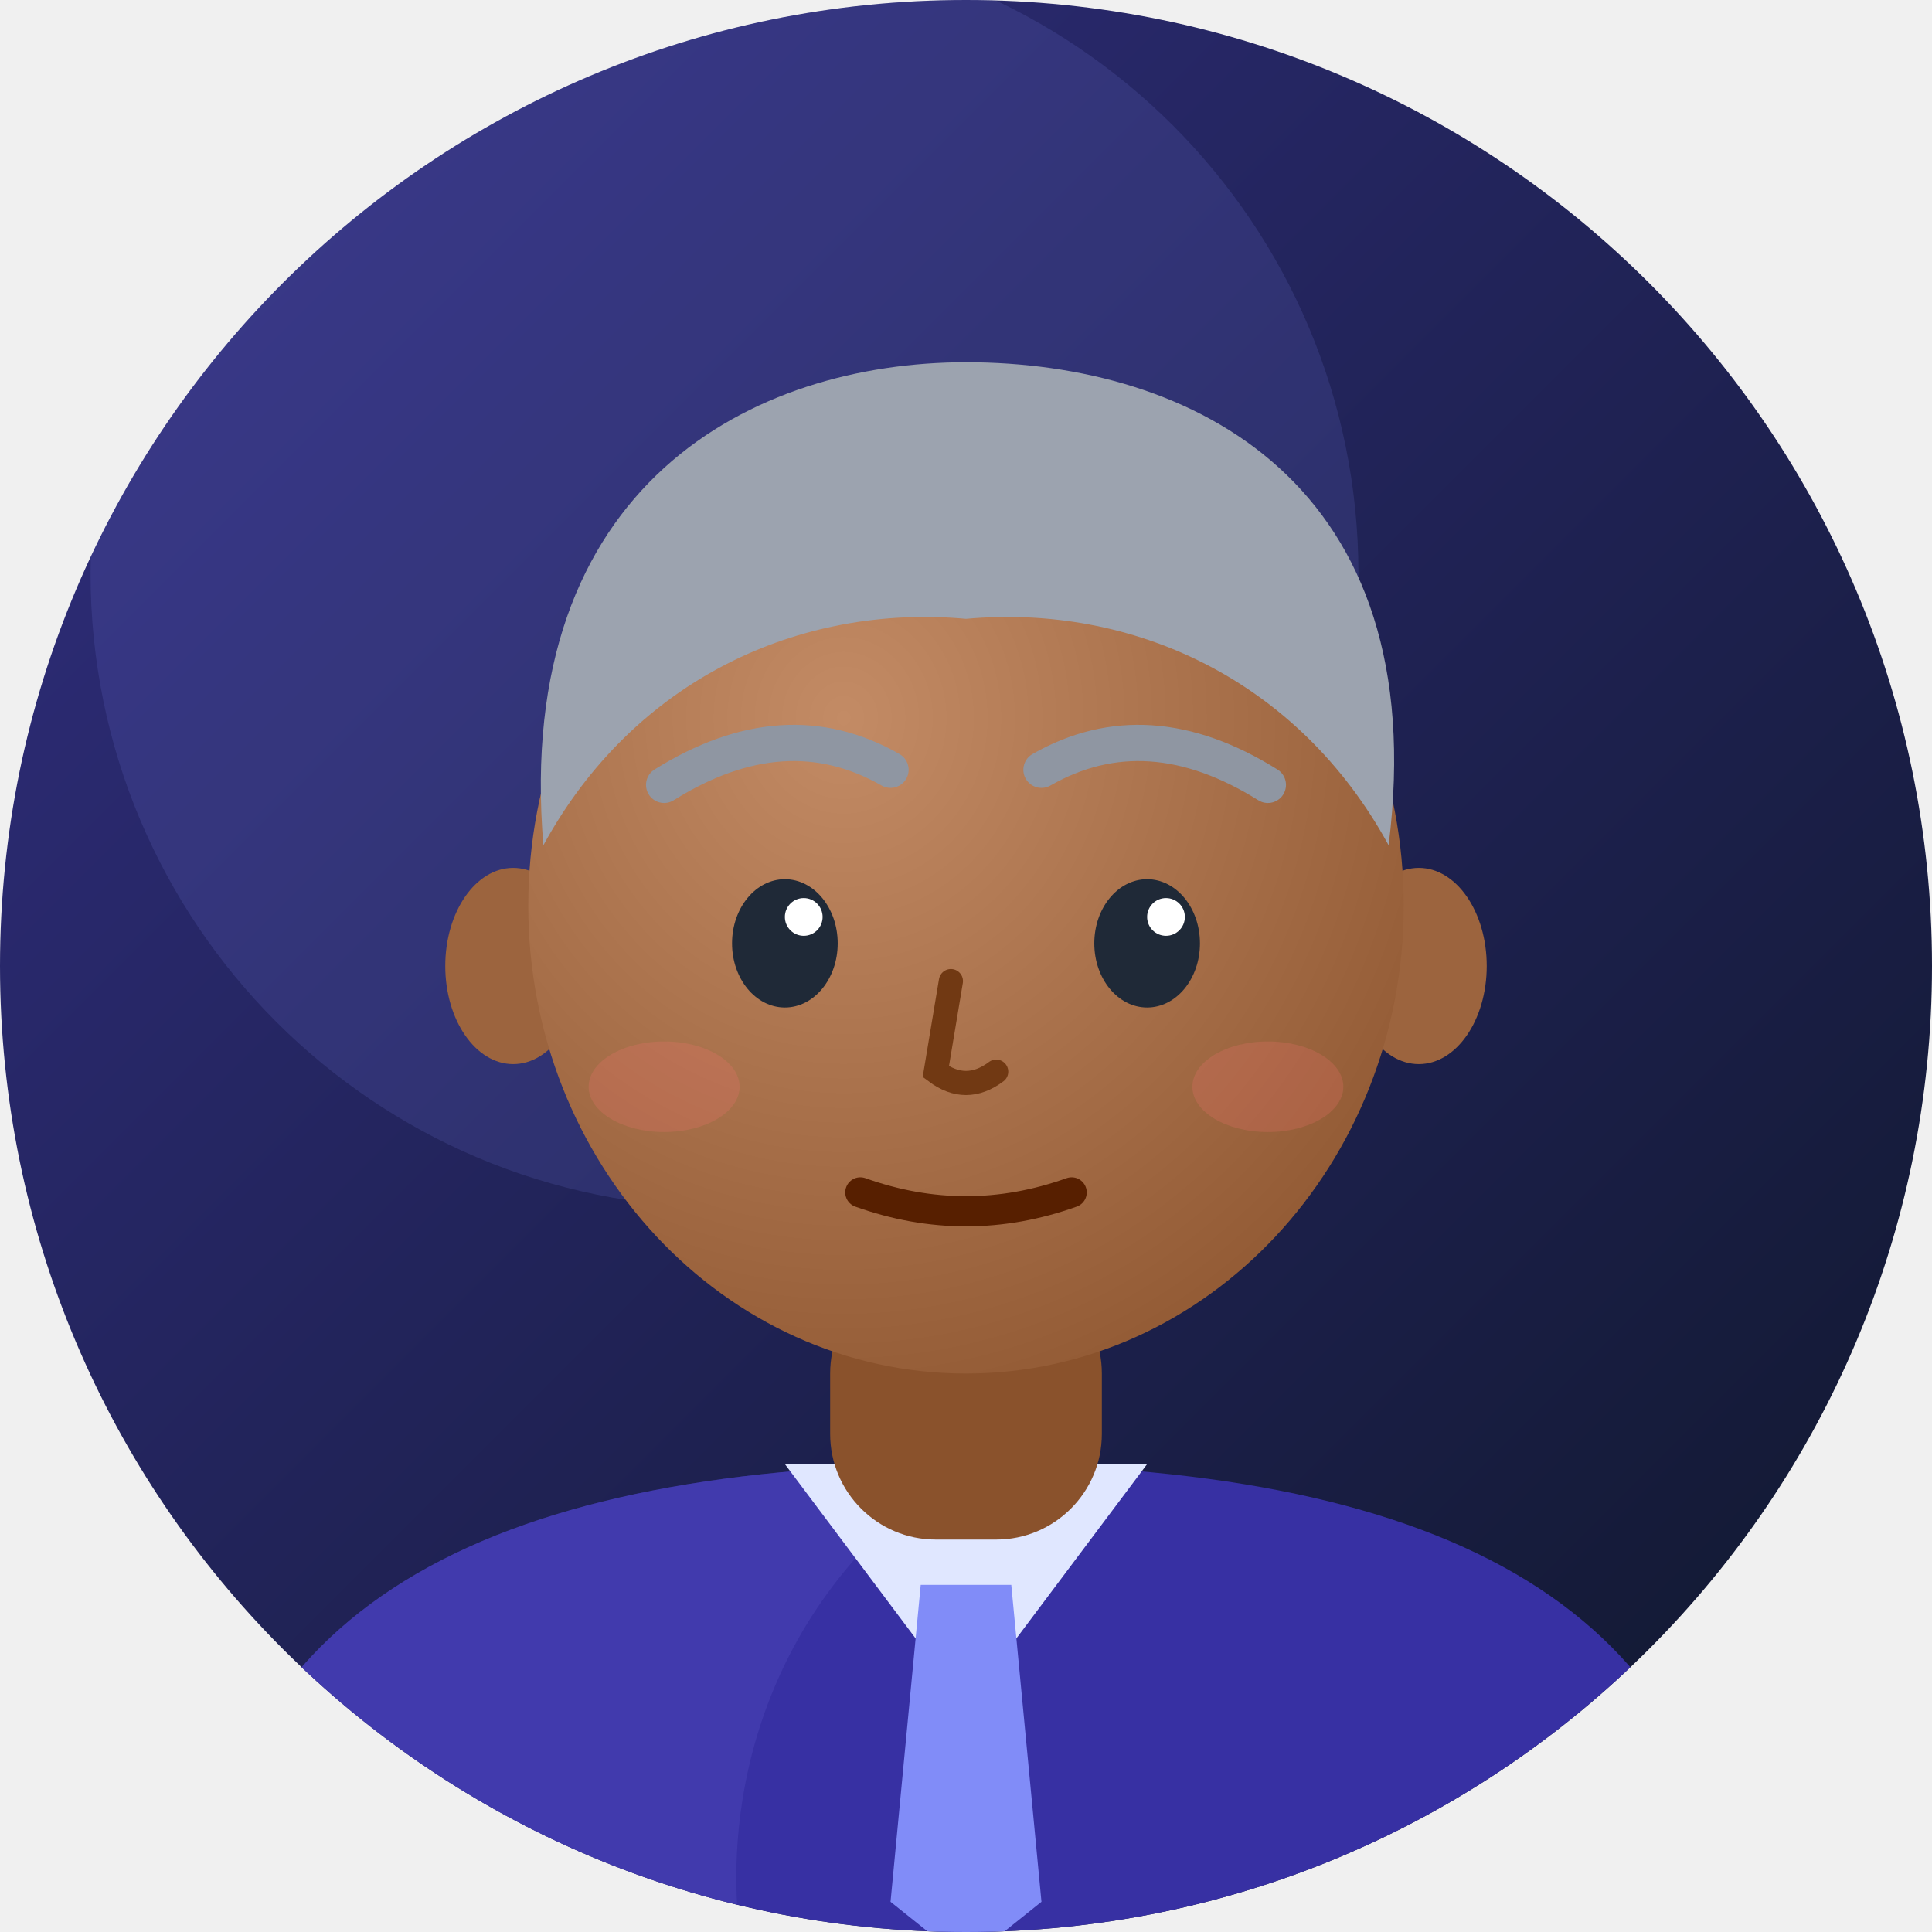
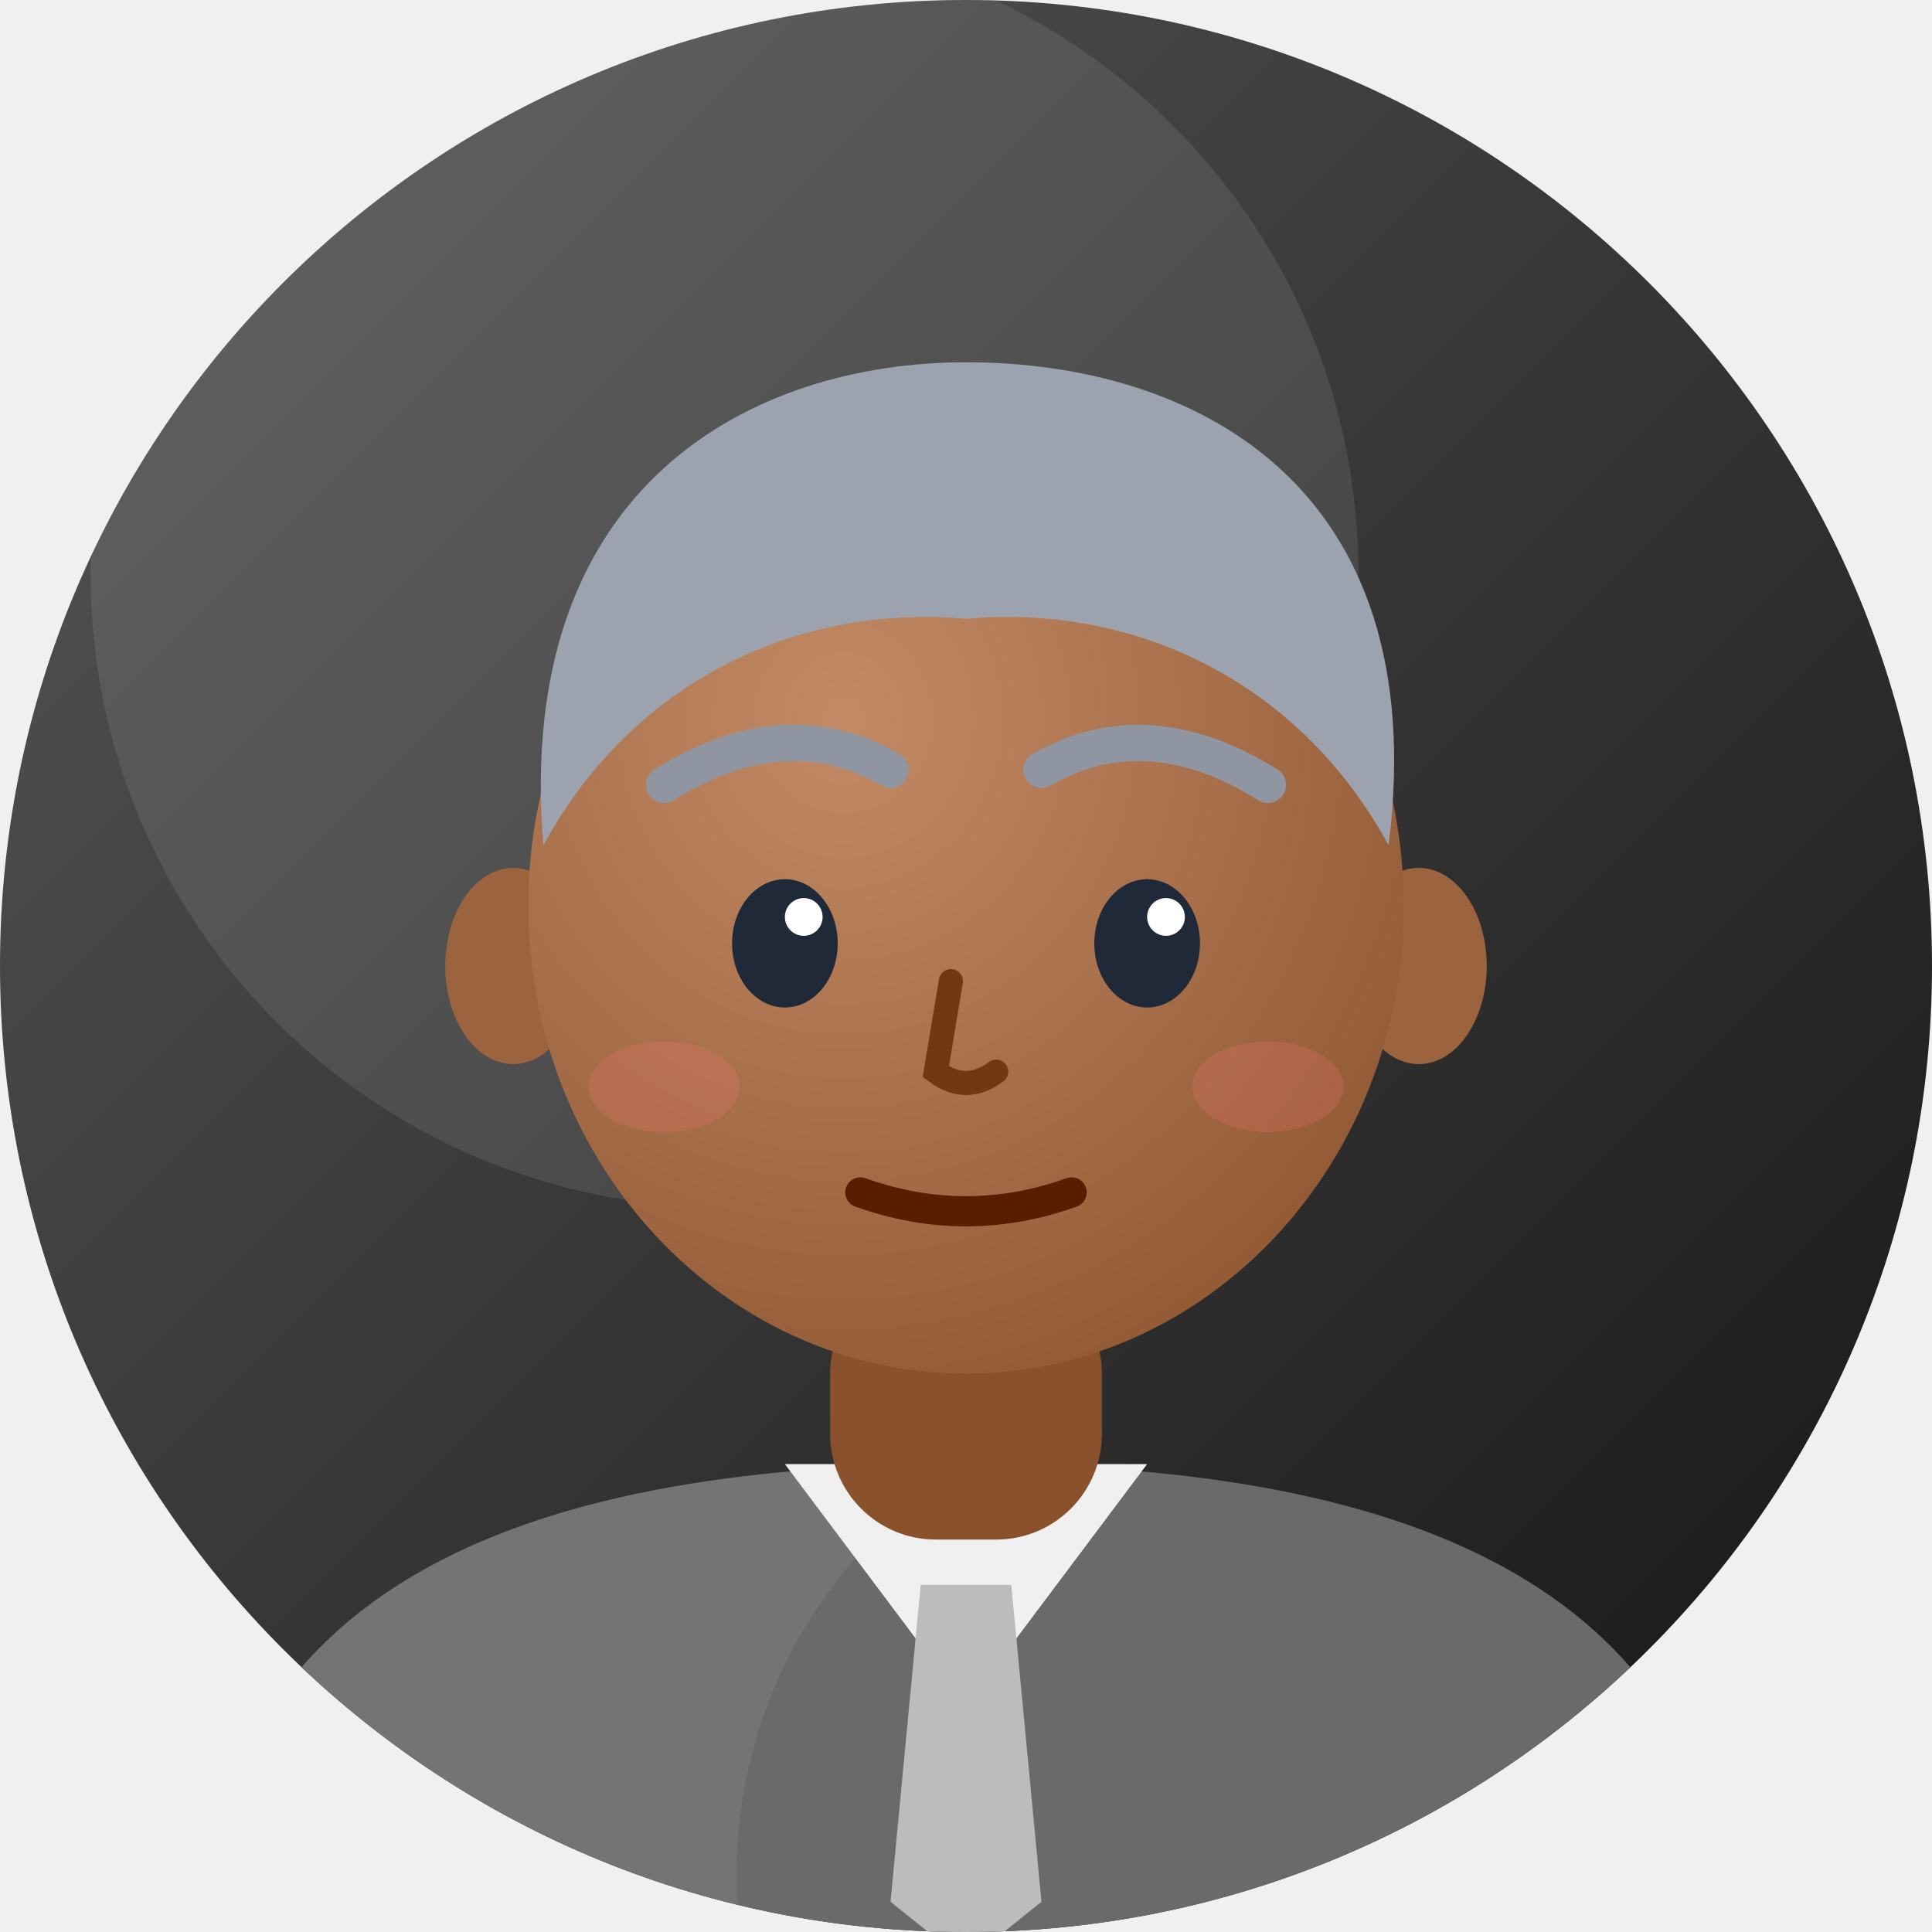
<svg xmlns="http://www.w3.org/2000/svg" viewBox="0 0 256 256" width="256" height="256" role="img" aria-label="mandela_contextual">
  <defs>
    <linearGradient id="g-mandela_contextual" x1="0" y1="0" x2="1" y2="1">
-       <stop offset="0" stop-color="#312e81" />
-       <stop offset="1" stop-color="#0f172a" />
+       <stop offset="0" stop-color="#585858" />
+       <stop offset="1" stop-color="#141414" />
    </linearGradient>
    <radialGradient id="f-mandela_contextual" cx=".36" cy=".3" r=".8">
      <stop offset="0" stop-color="#c38b65" />
      <stop offset="1" stop-color="#905832" />
    </radialGradient>
    <clipPath id="c-mandela_contextual">
      <circle cx="128" cy="128" r="128" />
    </clipPath>
  </defs>
  <g clip-path="url(#c-mandela_contextual)">
    <rect width="256" height="256" fill="url(#g-mandela_contextual)" />
-     <circle cx="96" cy="76" r="84" fill="#818cf8" opacity=".14" />
-     <path d="M26 256 C30 212 66 194 128 194 C190 194 226 212 230 256 Z" fill="#3730a3" />
-     <path d="M26 256 C30 212 66 194 128 194 C100 212 96 240 98 256 Z" fill="#4b44b7" opacity=".5" />
-     <path d="M104 194 L128 226 L152 194 Z" fill="#e0e7ff" />
-     <path d="M122 210 L134 210 L138 252 L128 260 L118 252 Z" fill="#818cf8" />
+     <circle cx="96" cy="76" r="84" fill="#bcbcbc" opacity=".14" />
+     <path d="M26 256 C30 212 66 194 128 194 C190 194 226 212 230 256 Z" fill="#6a6a6a" />
+     <path d="M26 256 C30 212 66 194 128 194 C100 212 96 240 98 256 Z" fill="#7e7e7e" opacity=".5" />
+     <path d="M104 194 L128 226 L152 194 Z" fill="#f0f0f0" />
+     <path d="M122 210 L134 210 L138 252 L128 260 L118 252 Z" fill="#bcbcbc" />
    <rect x="110" y="168" width="36" height="36" rx="14" fill="#8a522c" />
    <ellipse cx="68" cy="128" rx="9" ry="13" fill="#9c643e" />
    <ellipse cx="188" cy="128" rx="9" ry="13" fill="#9c643e" />
    <ellipse cx="128" cy="120" rx="58" ry="62" fill="url(#f-mandela_contextual)" />
    <path d="M72 112 C68 64 100 48 128 48 C158 48 190 64 184 112 C172 90 150 80 128 82 C106 80 84 90 72 112 Z" fill="#9ca3af" />
    <g stroke="#8f96a2" stroke-width="4.8" stroke-linecap="round" fill="none">
      <path d="M88 104 Q104 94 118 102" />
      <path d="M138 102 Q152 94 168 104" />
    </g>
    <g fill="#1f2937">
      <ellipse cx="104" cy="125" rx="7" ry="8.5" />
      <ellipse cx="152" cy="125" rx="7" ry="8.5" />
    </g>
    <g fill="#fff">
      <circle cx="106.5" cy="121.5" r="2.5" />
      <circle cx="154.5" cy="121.5" r="2.5" />
    </g>
    <ellipse cx="88" cy="144" rx="10" ry="6" fill="#f87171" opacity=".22" />
    <ellipse cx="168" cy="144" rx="10" ry="6" fill="#f87171" opacity=".22" />
    <path d="M126 130 L124 142 Q128 145 132 142" stroke="#713913" stroke-width="3.2" fill="none" stroke-linecap="round" />
    <path d="M114 158 Q128 163 142 158" stroke="#571f00" stroke-width="4" fill="none" stroke-linecap="round" />
  </g>
</svg>
